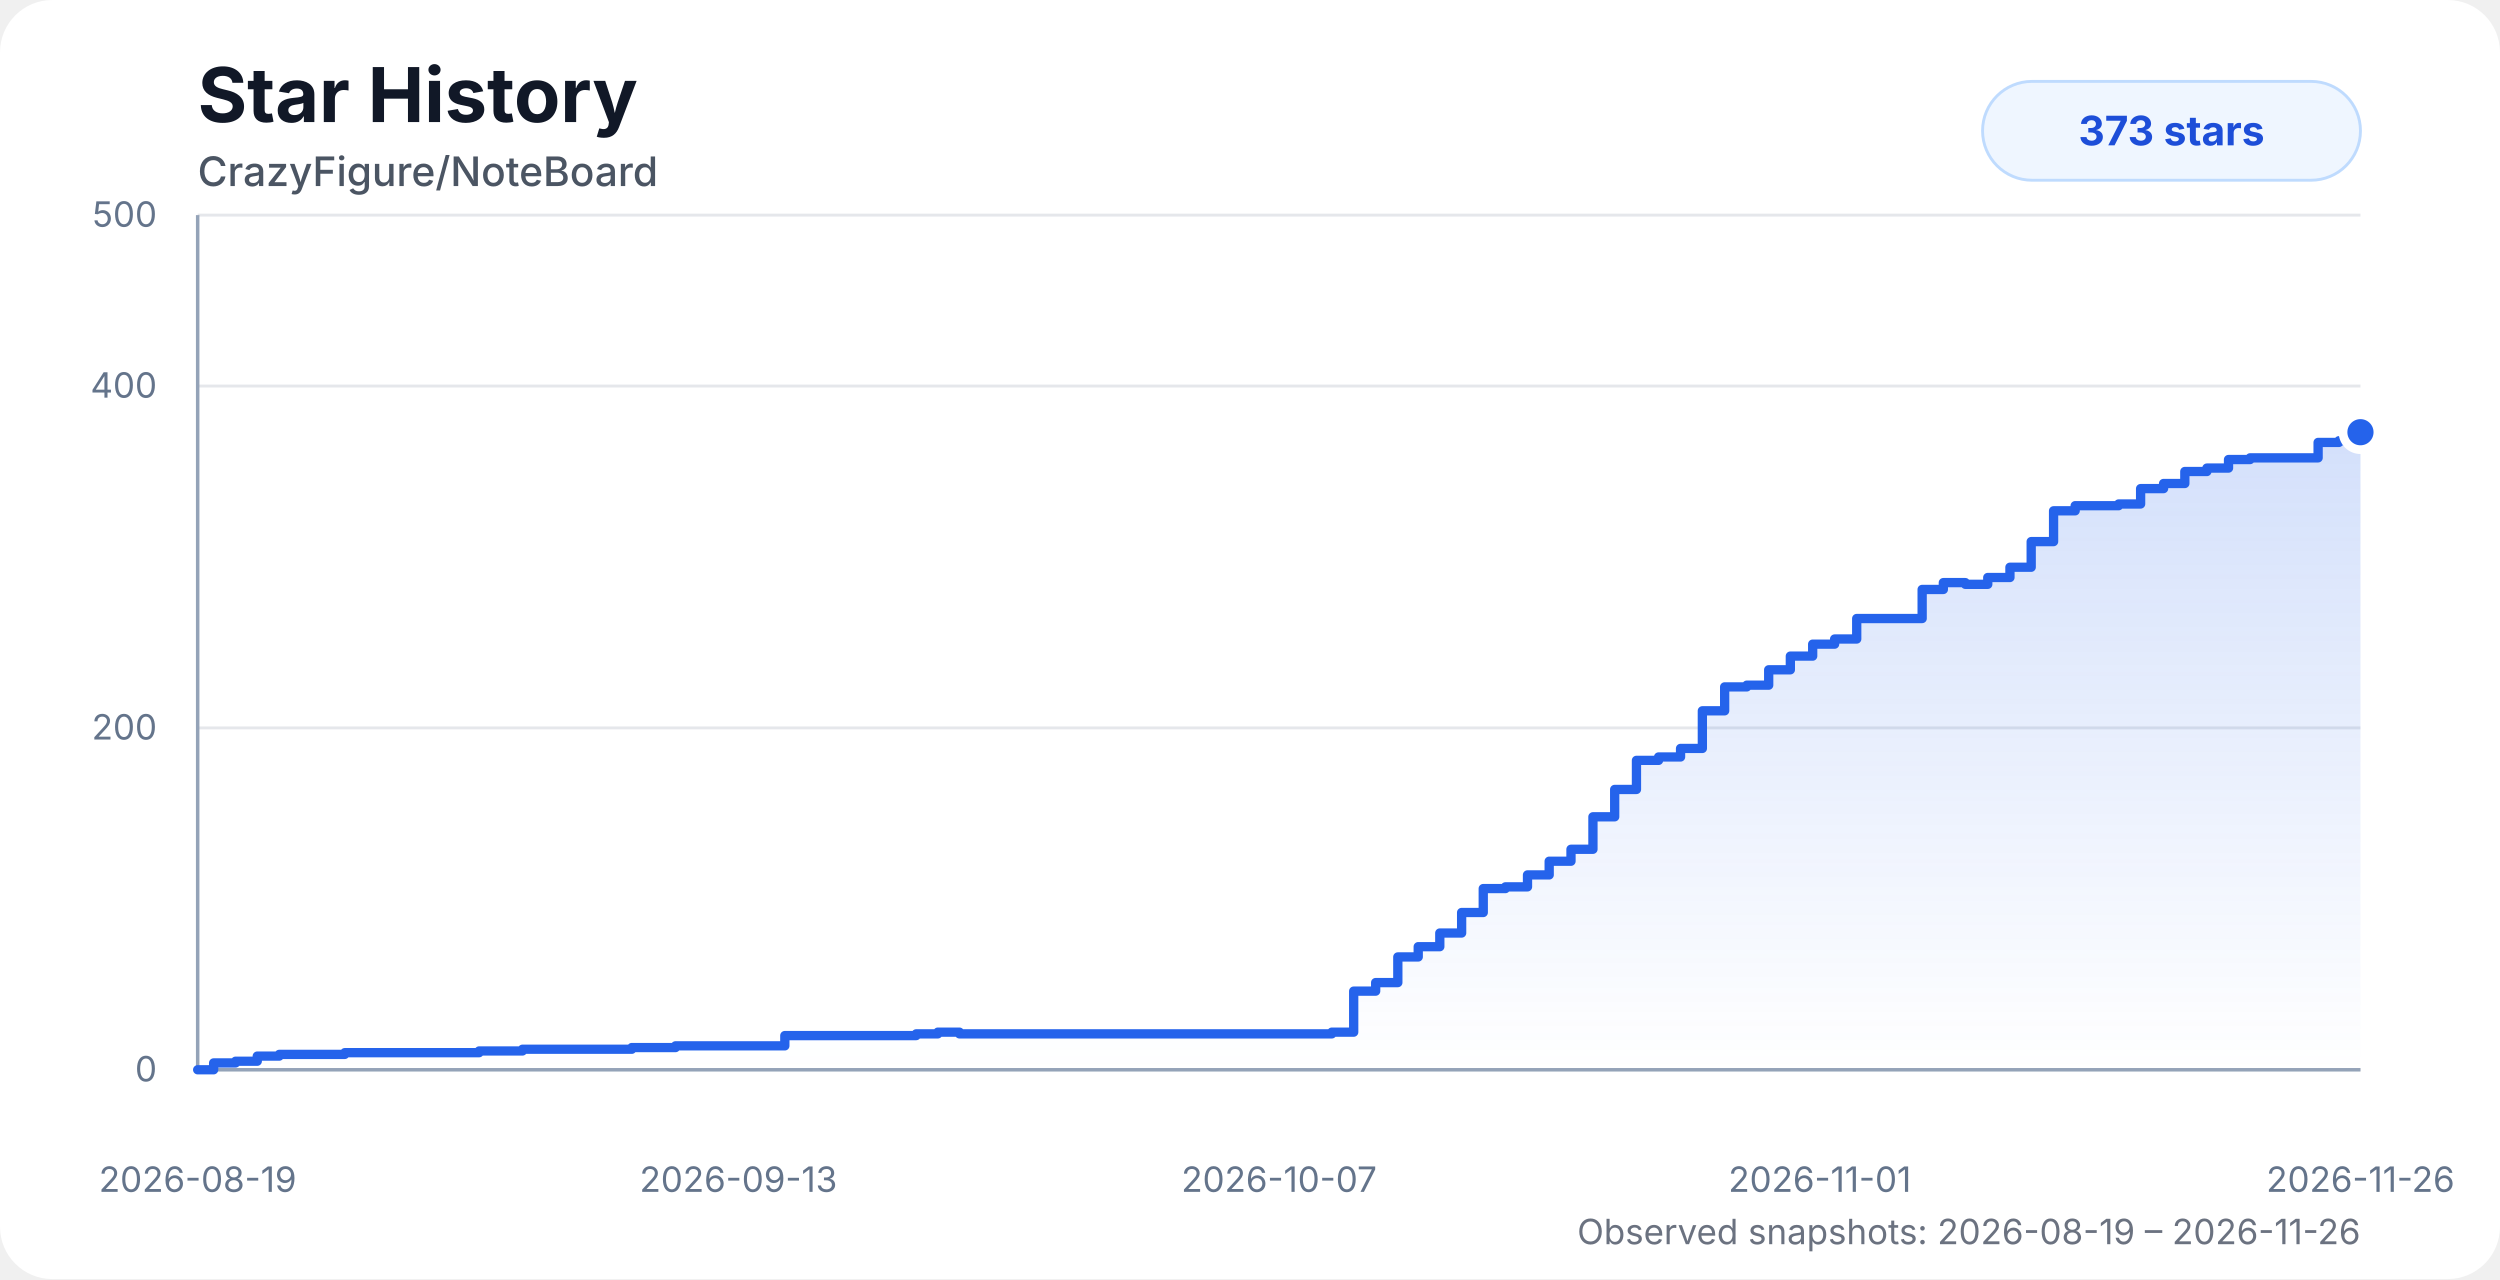
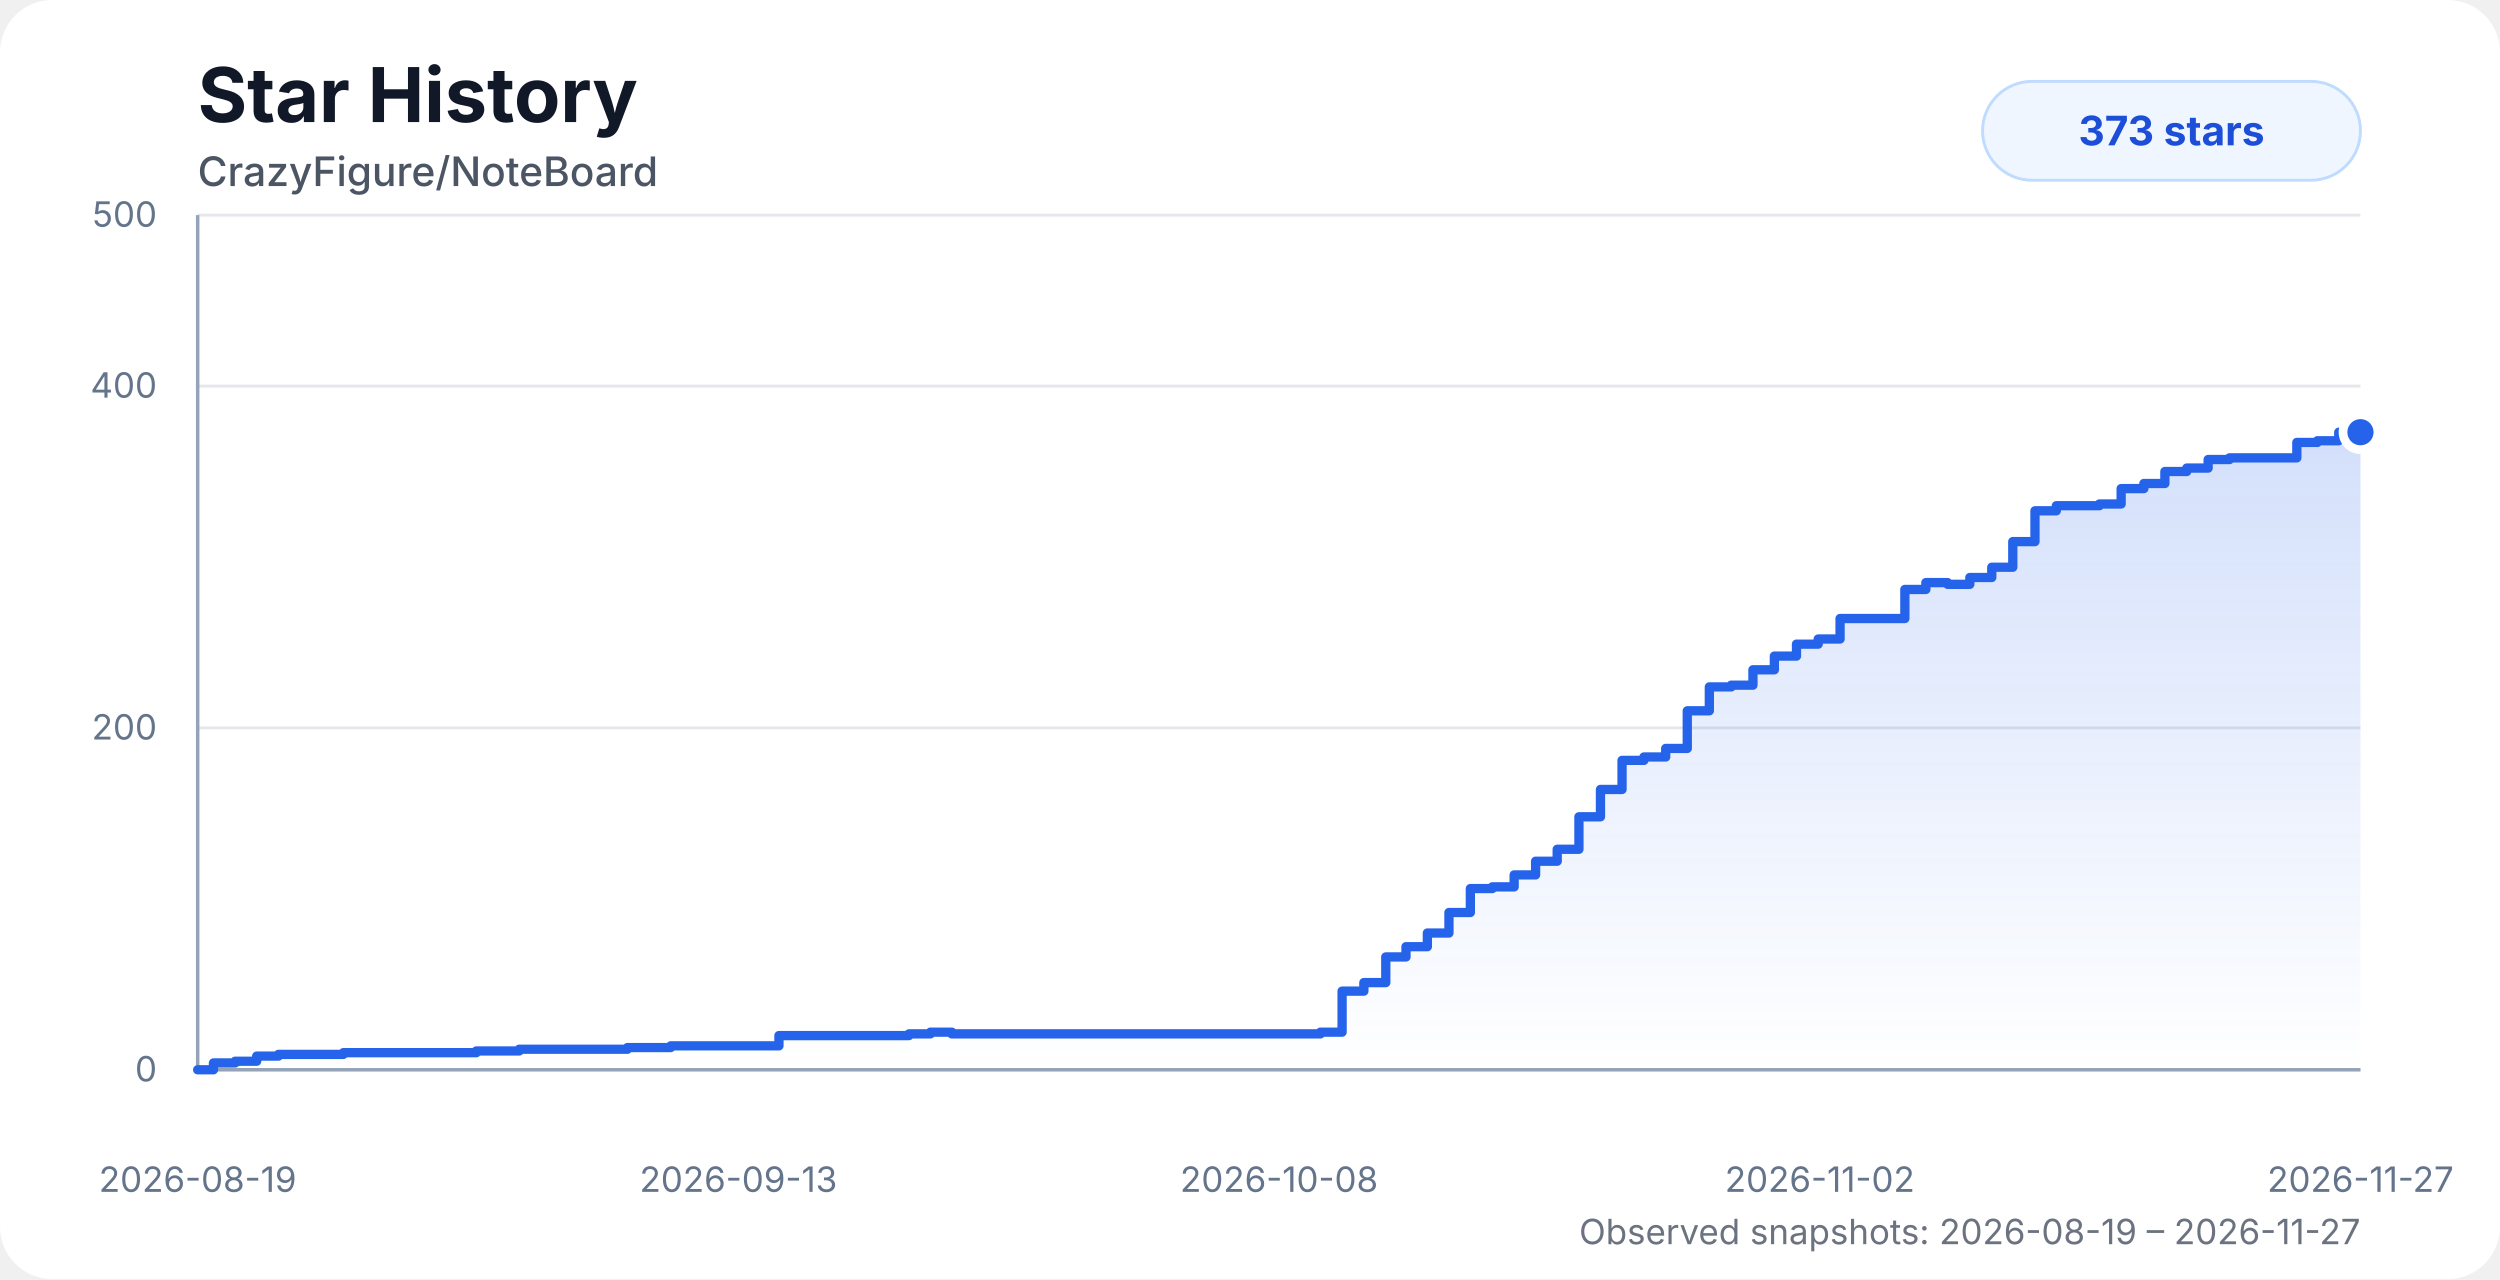
<svg xmlns="http://www.w3.org/2000/svg" width="860" height="440" viewBox="0 0 860 440" role="img" aria-labelledby="title desc">
  <style>
    .chart-bg { fill: #ffffff; }
    .title { fill: #111827; font: 700 26px system-ui, -apple-system, BlinkMacSystemFont, "Segoe UI", sans-serif; }
    .subtitle { fill: #4b5563; font: 500 14px system-ui, -apple-system, BlinkMacSystemFont, "Segoe UI", sans-serif; }
    .axis-label { fill: #64748b; font: 12px system-ui, -apple-system, BlinkMacSystemFont, "Segoe UI", sans-serif; }
    .grid { stroke: #e5e7eb; stroke-width: 1; }
    .axis { stroke: #94a3b8; stroke-width: 1.2; }
    .area { fill: url(#starGradient); opacity: 0.28; }
    .line { fill: none; stroke: #2563eb; stroke-width: 3.2; stroke-linecap: round; stroke-linejoin: round; }
    .dot { fill: #2563eb; stroke: #ffffff; stroke-width: 3; }
    .badge { fill: #eff6ff; stroke: #bfdbfe; }
    .badge-text { fill: #1d4ed8; font: 700 14px system-ui, -apple-system, BlinkMacSystemFont, "Segoe UI", sans-serif; }
    .status { fill: #6b7280; font: 12px system-ui, -apple-system, BlinkMacSystemFont, "Segoe UI", sans-serif; }
    @media (prefers-color-scheme: dark) {
      .chart-bg { fill: #0d1117; }
      .title { fill: #f8fafc; }
      .subtitle { fill: #cbd5e1; }
      .axis-label { fill: #94a3b8; }
      .grid { stroke: #1f2937; }
      .axis { stroke: #475569; }
      .dot { stroke: #0d1117; }
      .badge { fill: #172554; stroke: #1d4ed8; }
      .badge-text { fill: #bfdbfe; }
      .status { fill: #94a3b8; }
    }
  </style>
  <defs>
    <linearGradient id="starGradient" x1="0" x2="0" y1="0" y2="1">
      <stop offset="0%" stop-color="#2563eb" stop-opacity="0.72" />
      <stop offset="100%" stop-color="#2563eb" stop-opacity="0" />
    </linearGradient>
  </defs>
  <rect class="chart-bg" width="860" height="440" rx="18" />
  <text class="title" x="68" y="42">Star History</text>
  <text class="subtitle" x="68" y="64">CrazyFigure/NoteBoard</text>
  <g>
    <line class="grid" x1="68" y1="368" x2="812" y2="368" />
    <line class="grid" x1="68" y1="250.4" x2="812" y2="250.4" />
    <line class="grid" x1="68" y1="132.8" x2="812" y2="132.8" />
    <line class="grid" x1="68" y1="74" x2="812" y2="74" />
    <line class="axis" x1="68" y1="74" x2="68" y2="368" />
    <line class="axis" x1="68" y1="368" x2="812" y2="368" />
    <text class="axis-label" x="54" y="372" text-anchor="end">0</text>
    <text class="axis-label" x="54" y="254.4" text-anchor="end">200</text>
    <text class="axis-label" x="54" y="136.8" text-anchor="end">400</text>
    <text class="axis-label" x="54" y="78" text-anchor="end">500</text>
    <text class="axis-label" x="68" y="410" text-anchor="middle">2026-08-19</text>
    <text class="axis-label" x="254" y="410" text-anchor="middle">2026-09-13</text>
-     <text class="axis-label" x="440" y="410" text-anchor="middle">2026-10-07</text>
-     <text class="axis-label" x="626" y="410" text-anchor="middle">2026-11-01</text>
-     <text class="axis-label" x="812" y="410" text-anchor="middle">2026-11-26</text>
+     <text class="axis-label" x="440" y="410" text-anchor="middle">2026-10-08</text>
+     <text class="axis-label" x="626" y="410" text-anchor="middle">2026-11-02</text>
+     <text class="axis-label" x="812" y="410" text-anchor="middle">2026-11-27</text>
  </g>
-   <path class="area" d="M 68 368 H 68 V 368 H 73.49 V 365.65 H 81.04 V 365.06 H 88.5 V 363.3 H 96.06 V 362.71 H 103.58 V 362.71 H 111.06 V 362.71 H 118.61 V 362.12 H 128.81 V 362.12 H 136.86 V 362.12 H 142.79 V 362.12 H 149.96 V 362.12 H 157.56 V 362.12 H 164.82 V 361.53 H 172.23 V 361.53 H 179.73 V 360.94 H 187.28 V 360.94 H 194.74 V 360.94 H 202.32 V 360.94 H 209.87 V 360.94 H 217.33 V 360.36 H 224.87 V 360.36 H 232.38 V 359.77 H 239.9 V 359.77 H 247.35 V 359.77 H 254.99 V 359.77 H 262.55 V 359.77 H 269.98 V 356.24 H 277.48 V 356.24 H 285.01 V 356.24 H 292.47 V 356.24 H 299.98 V 356.24 H 307.62 V 356.24 H 315.17 V 355.65 H 322.62 V 355.06 H 330.05 V 355.65 H 337.61 V 355.65 H 345.11 V 355.65 H 352.62 V 355.65 H 360.28 V 355.65 H 367.92 V 355.65 H 375.42 V 355.65 H 382.88 V 355.65 H 390.52 V 355.65 H 397.98 V 355.65 H 405.35 V 355.65 H 412.98 V 355.65 H 420.55 V 355.65 H 428.2 V 355.65 H 435.62 V 355.65 H 443.2 V 355.65 H 450.7 V 355.65 H 458.15 V 355.06 H 465.67 V 340.95 H 473.23 V 338.01 H 480.85 V 329.19 H 487.87 V 325.66 H 495.29 V 320.96 H 502.8 V 313.9 H 510.24 V 305.67 H 517.87 V 305.08 H 525.46 V 300.97 H 532.92 V 296.26 H 540.42 V 292.15 H 547.97 V 280.98 H 555.45 V 271.57 H 562.94 V 261.57 H 570.55 V 260.4 H 578.11 V 257.46 H 585.61 V 244.52 H 593.28 V 236.29 H 600.9 V 235.7 H 608.43 V 230.41 H 615.88 V 225.7 H 623.56 V 221.59 H 631.11 V 219.82 H 638.71 V 212.77 H 646.08 V 212.77 H 661.22 V 202.77 H 668.51 V 200.42 H 676.08 V 201.01 H 683.79 V 198.66 H 691.42 V 195.13 H 698.73 V 186.31 H 706.43 V 175.72 H 713.86 V 173.96 H 721.22 V 173.96 H 728.81 V 173.37 H 736.37 V 168.08 H 744.27 V 166.32 H 751.58 V 162.2 H 759.17 V 161.02 H 766.61 V 158.08 H 774.03 V 157.5 H 781.47 V 157.5 H 789.32 V 157.5 H 797.43 V 152.2 H 804.57 V 151.62 H 812 V 148.68 L 812 368 L 68 368 Z" />
-   <path class="line" d="M 68 368 H 68 V 368 H 73.49 V 365.65 H 81.04 V 365.06 H 88.5 V 363.3 H 96.06 V 362.71 H 103.58 V 362.71 H 111.06 V 362.71 H 118.61 V 362.12 H 128.81 V 362.12 H 136.86 V 362.12 H 142.79 V 362.12 H 149.96 V 362.12 H 157.56 V 362.12 H 164.82 V 361.53 H 172.23 V 361.53 H 179.73 V 360.94 H 187.28 V 360.94 H 194.74 V 360.94 H 202.32 V 360.94 H 209.87 V 360.94 H 217.33 V 360.36 H 224.87 V 360.36 H 232.38 V 359.77 H 239.9 V 359.77 H 247.35 V 359.77 H 254.99 V 359.77 H 262.55 V 359.77 H 269.98 V 356.24 H 277.48 V 356.24 H 285.01 V 356.24 H 292.47 V 356.24 H 299.98 V 356.24 H 307.62 V 356.24 H 315.17 V 355.65 H 322.62 V 355.06 H 330.05 V 355.65 H 337.61 V 355.65 H 345.11 V 355.65 H 352.62 V 355.65 H 360.28 V 355.65 H 367.92 V 355.65 H 375.42 V 355.65 H 382.88 V 355.65 H 390.52 V 355.65 H 397.98 V 355.65 H 405.35 V 355.65 H 412.98 V 355.65 H 420.55 V 355.65 H 428.2 V 355.65 H 435.62 V 355.65 H 443.2 V 355.65 H 450.7 V 355.65 H 458.15 V 355.06 H 465.67 V 340.95 H 473.23 V 338.01 H 480.85 V 329.19 H 487.87 V 325.66 H 495.29 V 320.96 H 502.8 V 313.9 H 510.24 V 305.67 H 517.87 V 305.08 H 525.46 V 300.97 H 532.92 V 296.26 H 540.42 V 292.15 H 547.97 V 280.98 H 555.45 V 271.57 H 562.94 V 261.57 H 570.55 V 260.4 H 578.11 V 257.46 H 585.61 V 244.52 H 593.28 V 236.29 H 600.9 V 235.7 H 608.43 V 230.41 H 615.88 V 225.7 H 623.56 V 221.59 H 631.11 V 219.82 H 638.71 V 212.77 H 646.08 V 212.77 H 661.22 V 202.77 H 668.51 V 200.42 H 676.08 V 201.01 H 683.79 V 198.66 H 691.42 V 195.13 H 698.73 V 186.31 H 706.43 V 175.72 H 713.86 V 173.96 H 721.22 V 173.96 H 728.81 V 173.37 H 736.37 V 168.08 H 744.27 V 166.32 H 751.58 V 162.2 H 759.17 V 161.02 H 766.61 V 158.08 H 774.03 V 157.5 H 781.47 V 157.5 H 789.32 V 157.5 H 797.43 V 152.2 H 804.57 V 151.62 H 812 V 148.68" />
+   <path class="area" d="M 68 368 H 68 V 368 H 73.43 V 365.65 H 80.9 V 365.06 H 88.3 V 363.3 H 95.78 V 362.71 H 103.22 V 362.71 H 110.63 V 362.71 H 118.11 V 362.12 H 128.2 V 362.12 H 136.17 V 362.12 H 142.04 V 362.12 H 149.14 V 362.12 H 156.66 V 362.12 H 163.85 V 361.53 H 171.18 V 361.53 H 178.61 V 360.94 H 186.09 V 360.94 H 193.47 V 360.94 H 200.97 V 360.94 H 208.45 V 360.94 H 215.84 V 360.36 H 223.3 V 360.36 H 230.73 V 359.77 H 238.18 V 359.77 H 245.56 V 359.77 H 253.11 V 359.77 H 260.6 V 359.77 H 267.96 V 356.24 H 275.38 V 356.24 H 282.83 V 356.24 H 290.22 V 356.24 H 297.65 V 356.24 H 305.22 V 356.24 H 312.69 V 355.65 H 320.07 V 355.06 H 327.42 V 355.65 H 334.91 V 355.65 H 342.33 V 355.65 H 349.77 V 355.65 H 357.35 V 355.65 H 364.91 V 355.65 H 372.34 V 355.65 H 379.72 V 355.65 H 387.28 V 355.65 H 394.67 V 355.65 H 401.97 V 355.65 H 409.52 V 355.65 H 417.02 V 355.65 H 424.59 V 355.65 H 431.93 V 355.65 H 439.44 V 355.65 H 446.86 V 355.65 H 454.23 V 355.06 H 461.68 V 340.95 H 469.17 V 338.01 H 476.71 V 329.19 H 483.66 V 325.66 H 491.01 V 320.96 H 498.44 V 313.9 H 505.8 V 305.67 H 513.36 V 305.08 H 520.87 V 300.97 H 528.25 V 296.26 H 535.68 V 292.15 H 543.15 V 280.98 H 550.56 V 271.57 H 557.98 V 261.57 H 565.51 V 260.4 H 573 V 257.46 H 580.42 V 244.52 H 588.01 V 236.29 H 595.55 V 235.7 H 603.01 V 230.41 H 610.38 V 225.7 H 617.99 V 221.59 H 625.46 V 219.82 H 632.98 V 212.77 H 640.28 V 212.77 H 655.27 V 202.77 H 662.49 V 200.42 H 669.99 V 201.01 H 677.62 V 198.66 H 685.17 V 195.13 H 692.4 V 186.31 H 700.03 V 175.72 H 707.38 V 173.96 H 714.67 V 173.96 H 722.19 V 173.37 H 729.67 V 168.08 H 737.49 V 166.32 H 744.72 V 162.2 H 752.24 V 161.02 H 759.6 V 158.08 H 766.95 V 157.5 H 774.32 V 157.5 H 782.09 V 157.5 H 790.11 V 152.2 H 797.18 V 151.62 H 804.54 V 148.68 H 812 V 148.68 L 812 368 L 68 368 Z" />
+   <path class="line" d="M 68 368 H 68 V 368 H 73.43 V 365.65 H 80.9 V 365.06 H 88.3 V 363.3 H 95.78 V 362.71 H 103.22 V 362.71 H 110.63 V 362.71 H 118.11 V 362.12 H 128.2 V 362.12 H 136.17 V 362.12 H 142.04 V 362.12 H 149.14 V 362.12 H 156.66 V 362.12 H 163.85 V 361.53 H 171.18 V 361.53 H 178.61 V 360.94 H 186.09 V 360.94 H 193.47 V 360.94 H 200.97 V 360.94 H 208.45 V 360.94 H 215.84 V 360.36 H 223.3 V 360.36 H 230.73 V 359.77 H 238.18 V 359.77 H 245.56 V 359.77 H 253.11 V 359.77 H 260.6 V 359.77 H 267.96 V 356.24 H 275.38 V 356.24 H 282.83 V 356.24 H 290.22 V 356.24 H 297.65 V 356.24 H 305.22 V 356.24 H 312.69 V 355.65 H 320.07 V 355.06 H 327.42 V 355.65 H 334.91 V 355.65 H 342.33 V 355.65 H 349.77 V 355.65 H 357.35 V 355.65 H 364.91 V 355.65 H 372.34 V 355.65 H 379.72 V 355.65 H 387.28 V 355.65 H 394.67 V 355.65 H 401.97 V 355.65 H 409.52 V 355.65 H 417.02 V 355.65 H 424.59 V 355.65 H 431.93 V 355.65 H 439.44 V 355.65 H 446.86 V 355.65 H 454.23 V 355.06 H 461.68 V 340.95 H 469.17 V 338.01 H 476.71 V 329.19 H 483.66 V 325.66 H 491.01 V 320.96 H 498.44 V 313.9 H 505.8 V 305.67 H 513.36 V 305.08 H 520.87 V 300.97 H 528.25 V 296.26 H 535.68 V 292.15 H 543.15 V 280.98 H 550.56 V 271.57 H 557.98 V 261.57 H 565.51 V 260.4 H 573 V 257.46 H 580.42 V 244.52 H 588.01 V 236.29 H 595.55 V 235.7 H 603.01 V 230.41 H 610.38 V 225.7 H 617.99 V 221.59 H 625.46 V 219.82 H 632.98 V 212.77 H 640.28 V 212.77 H 655.27 V 202.77 H 662.49 V 200.42 H 669.99 V 201.01 H 677.62 V 198.66 H 685.17 V 195.13 H 692.4 V 186.31 H 700.03 V 175.72 H 707.38 V 173.96 H 714.67 V 173.96 H 722.19 V 173.37 H 729.67 V 168.08 H 737.49 V 166.32 H 744.72 V 162.2 H 752.24 V 161.02 H 759.6 V 158.08 H 766.95 V 157.5 H 774.32 V 157.5 H 782.09 V 157.5 H 790.11 V 152.2 H 797.18 V 151.62 H 804.54 V 148.68 H 812 V 148.68" />
  <circle class="dot" cx="812" cy="148.68" r="6" />
  <rect class="badge" x="682" y="28" width="130" height="34" rx="17" />
  <text class="badge-text" x="747" y="50" text-anchor="middle">373 stars</text>
-   <text class="status" x="812" y="428" text-anchor="end">Observed snapshots: 2026-08-19 – 2026-11-26</text>
+   <text class="status" x="812" y="428" text-anchor="end">Observed snapshots: 2026-08-19 – 2026-11-27</text>
</svg>
